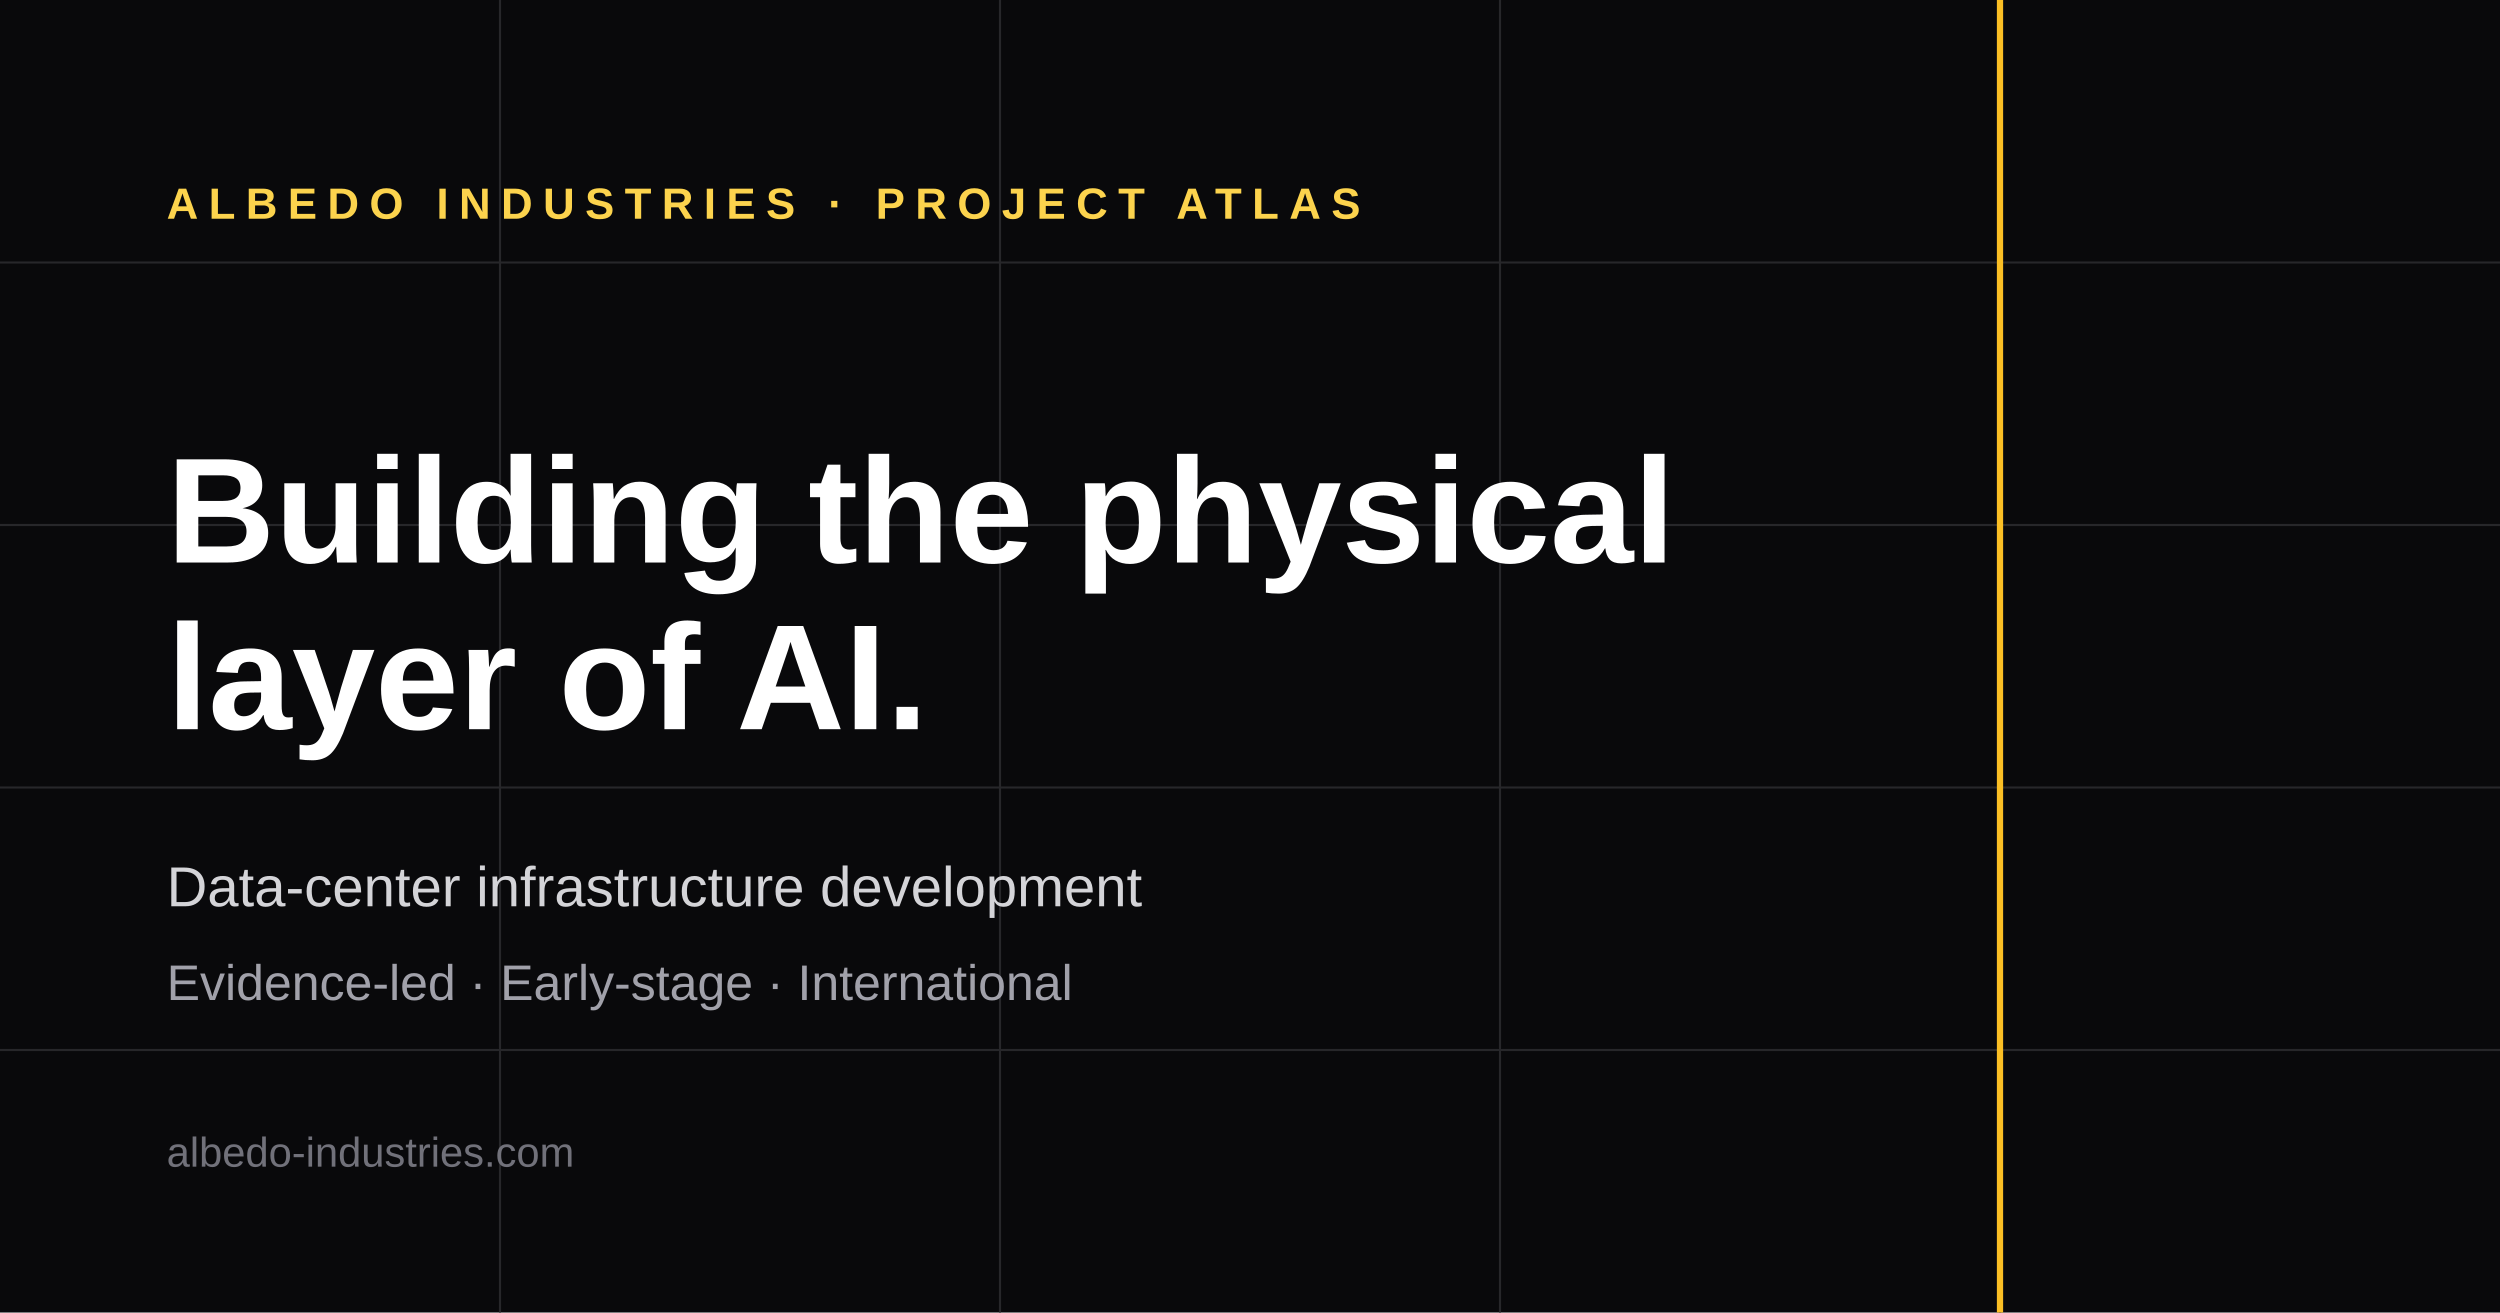
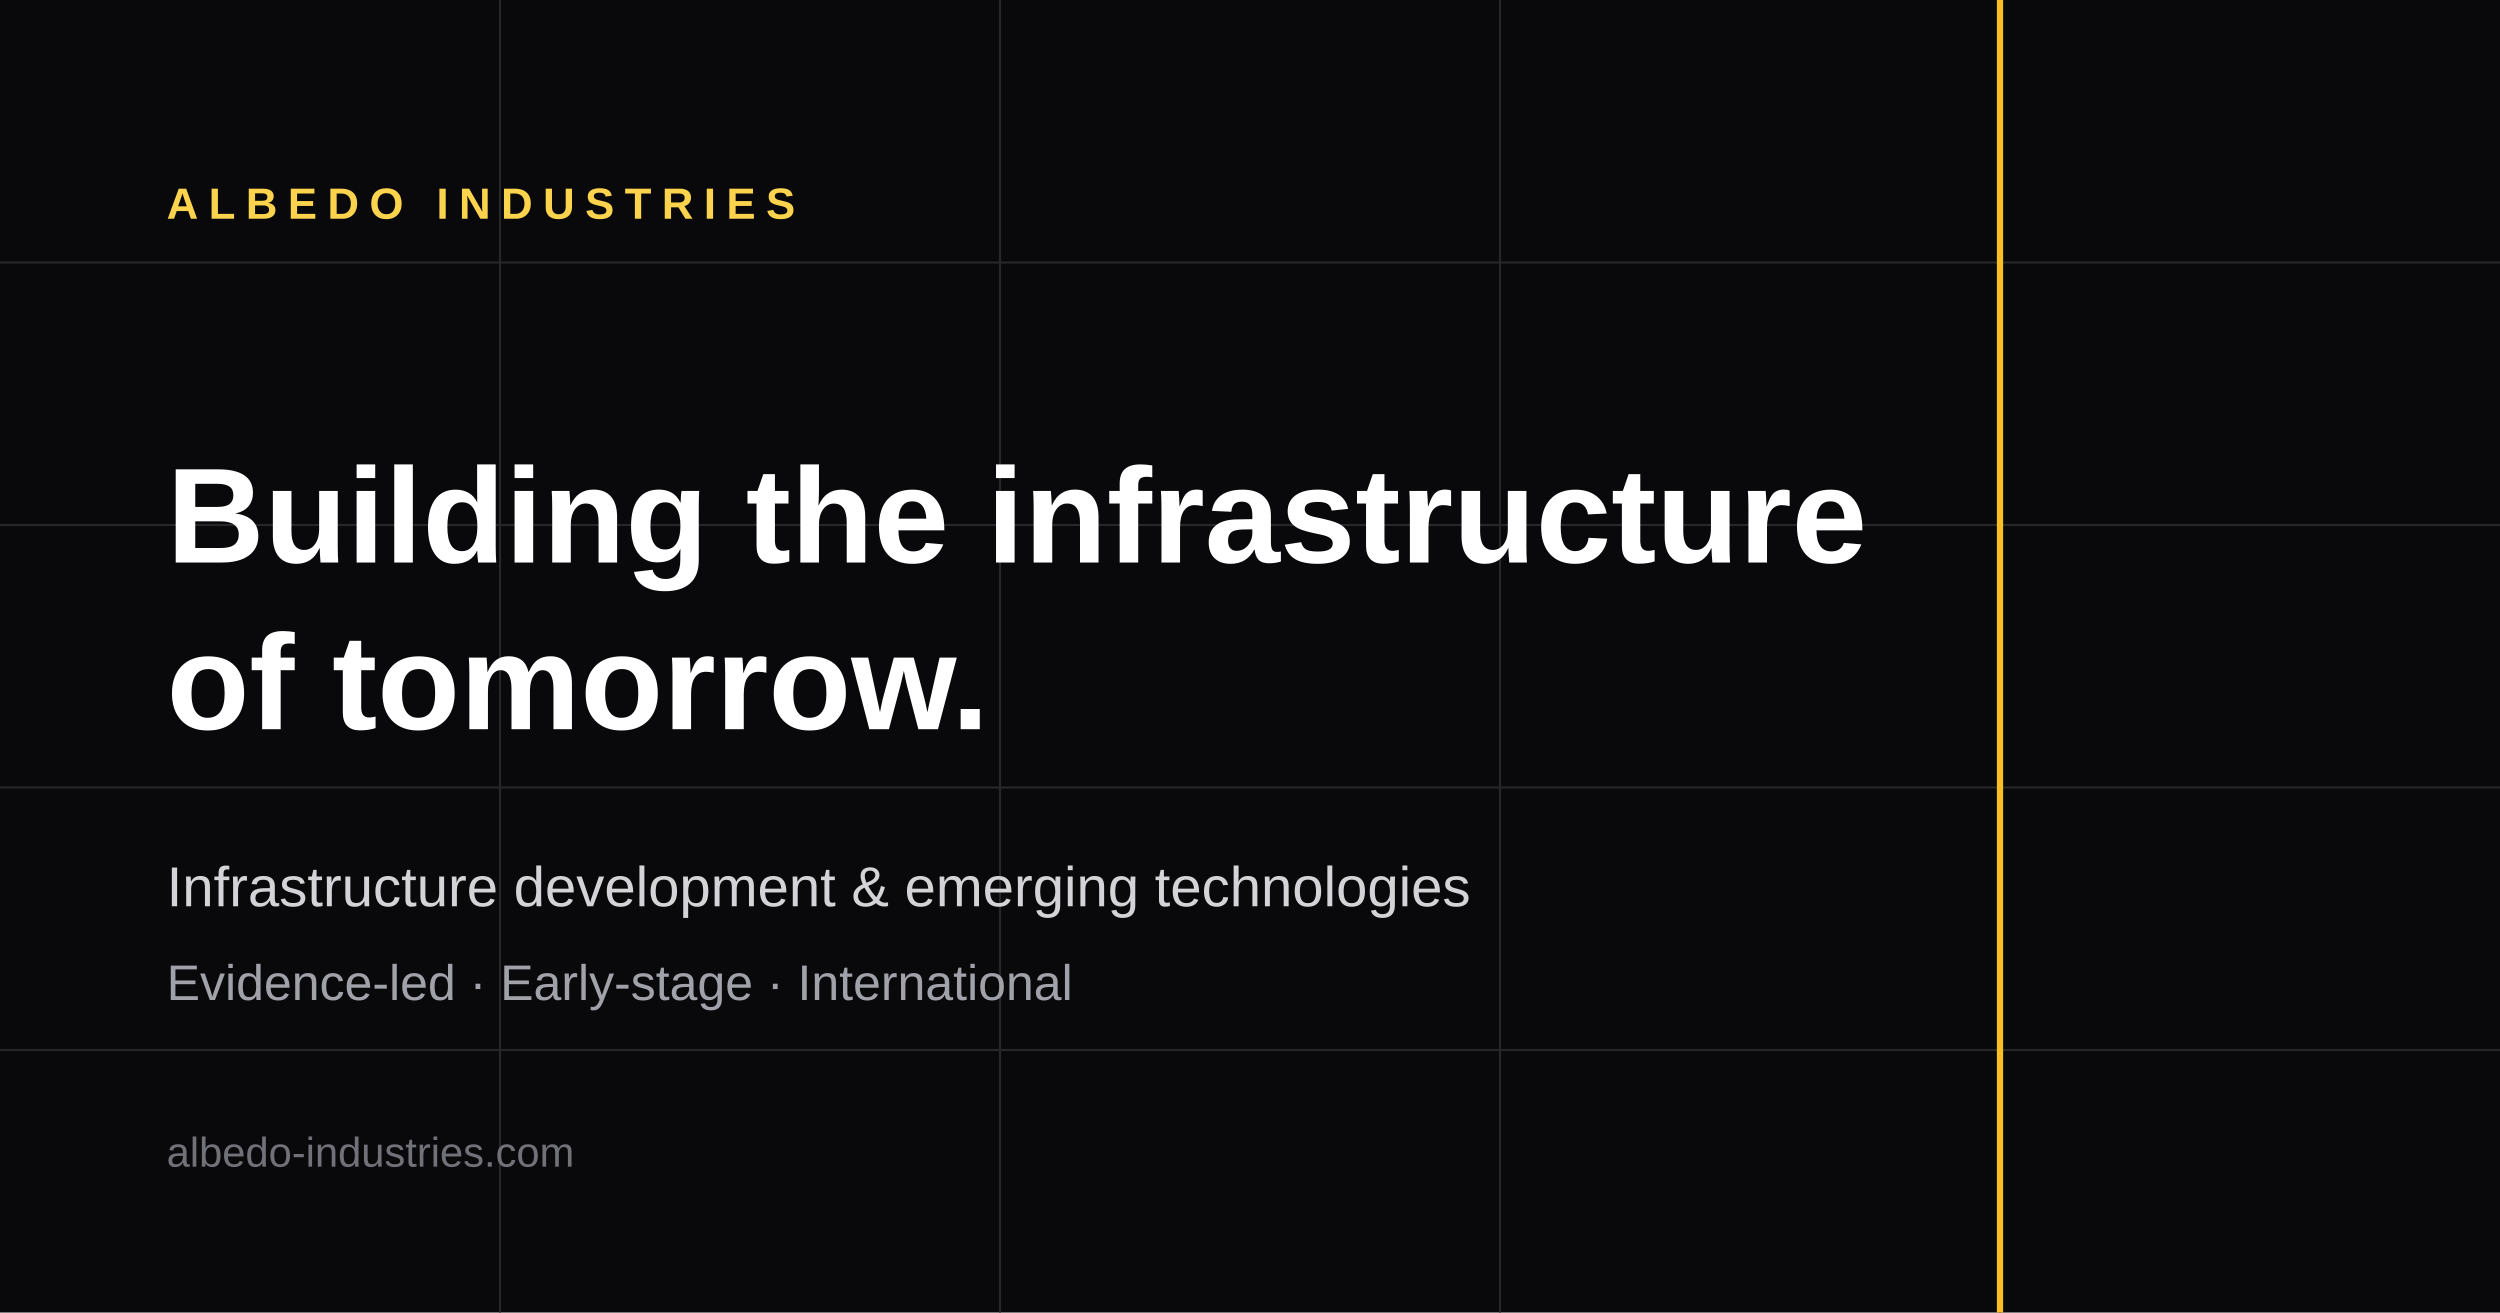
<svg xmlns="http://www.w3.org/2000/svg" width="1200" height="630" viewBox="0 0 1200 630" role="img" aria-labelledby="title desc">
  <rect width="1200" height="630" fill="#09090b" />
  <g stroke="#27272a">
    <path d="M0 126h1200M0 252h1200M0 378h1200M0 504h1200M240 0v630M480 0v630M720 0v630M960 0v630" />
    <path d="M960 0v630" stroke="#fbbf24" stroke-width="3" />
  </g>
-   <text x="80" y="105" fill="#fcd34d" font-family="Arial,sans-serif" font-size="21" font-weight="700" letter-spacing="5">ALBEDO INDUSTRIES · PROJECT ATLAS</text>
-   <text x="80" y="270" fill="#fff" font-family="Arial,sans-serif" font-size="72" font-weight="700">Building the physical</text>
-   <text x="80" y="350" fill="#fff" font-family="Arial,sans-serif" font-size="72" font-weight="700">layer of AI.</text>
-   <text x="80" y="435" fill="#d4d4d8" font-family="Arial,sans-serif" font-size="27">Data-center infrastructure development</text>
+   <text x="80" y="105" fill="#fcd34d" font-family="Arial,sans-serif" font-size="21" font-weight="700" letter-spacing="5">ALBEDO INDUSTRIES</text>
+   <text x="80" y="270" fill="#fff" font-family="Arial,sans-serif" font-size="65" font-weight="700">Building the infrastructure</text>
+   <text x="80" y="350" fill="#fff" font-family="Arial,sans-serif" font-size="65" font-weight="700">of tomorrow.</text>
+   <text x="80" y="435" fill="#d4d4d8" font-family="Arial,sans-serif" font-size="27">Infrastructure development &amp; emerging technologies</text>
  <text x="80" y="480" fill="#a1a1aa" font-family="Arial,sans-serif" font-size="24">Evidence-led · Early-stage · International</text>
  <text x="80" y="560" fill="#71717a" font-family="Arial,sans-serif" font-size="20">albedo-industries.com</text>
</svg>
